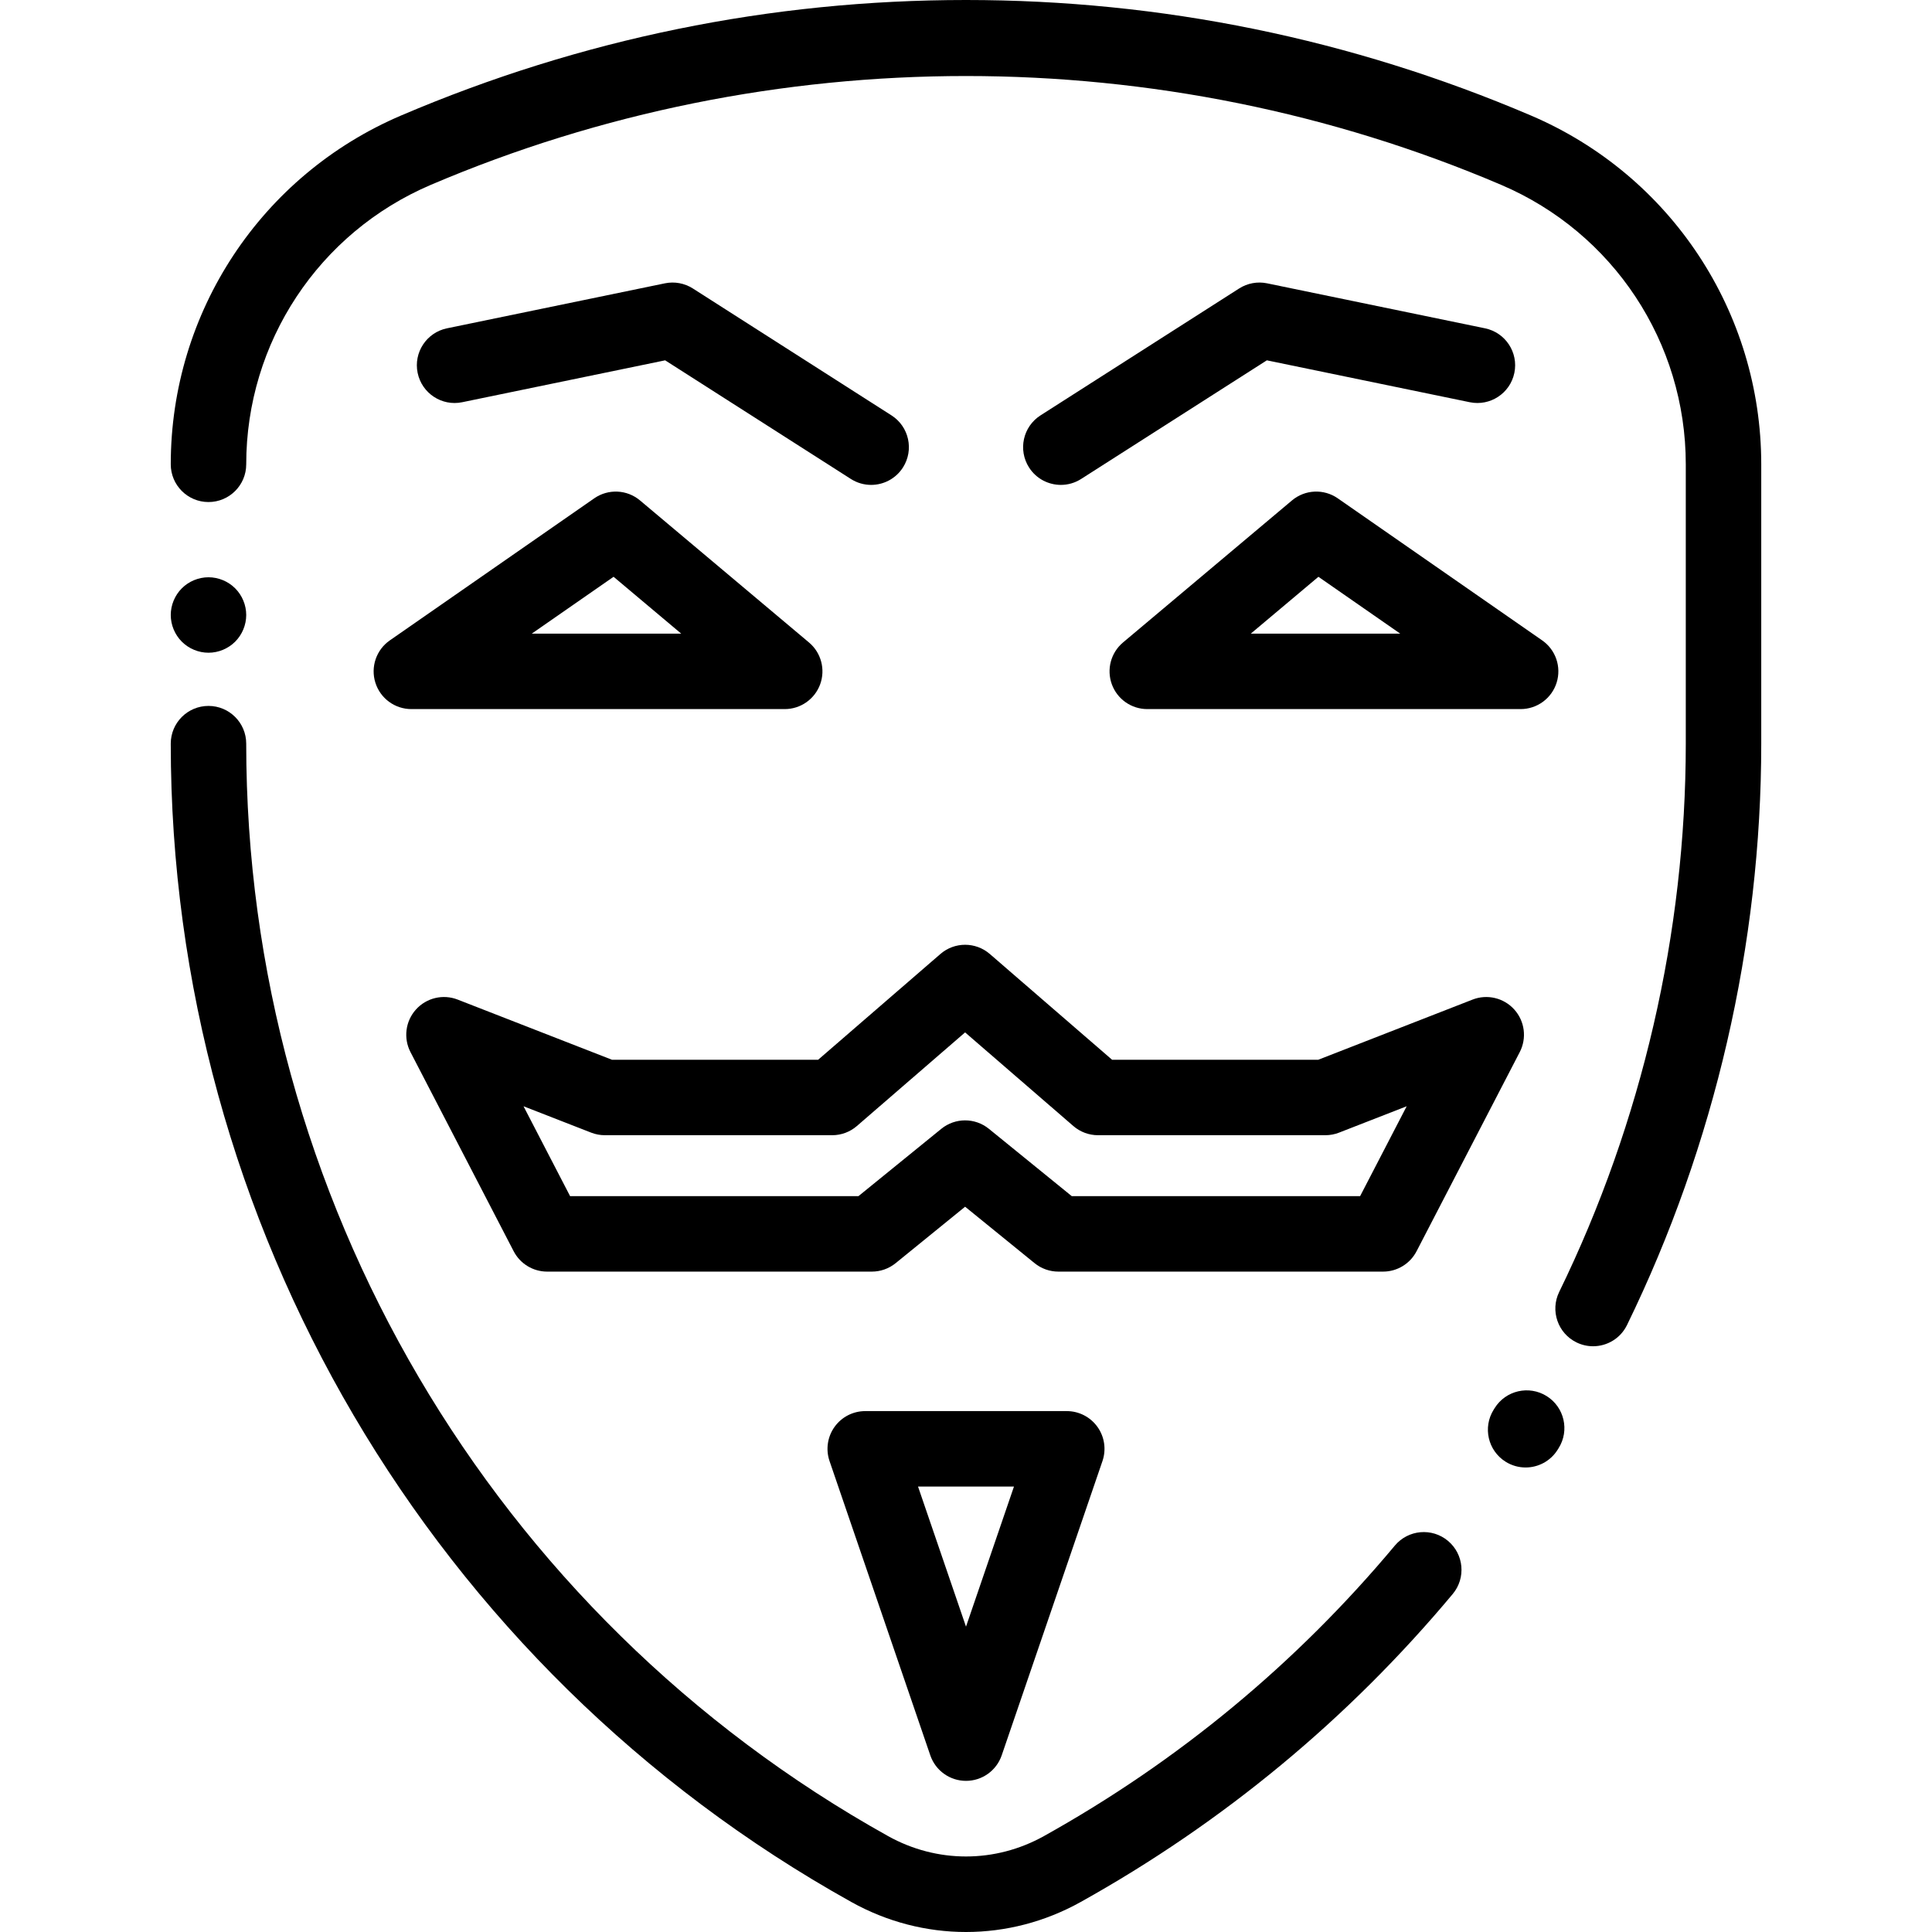
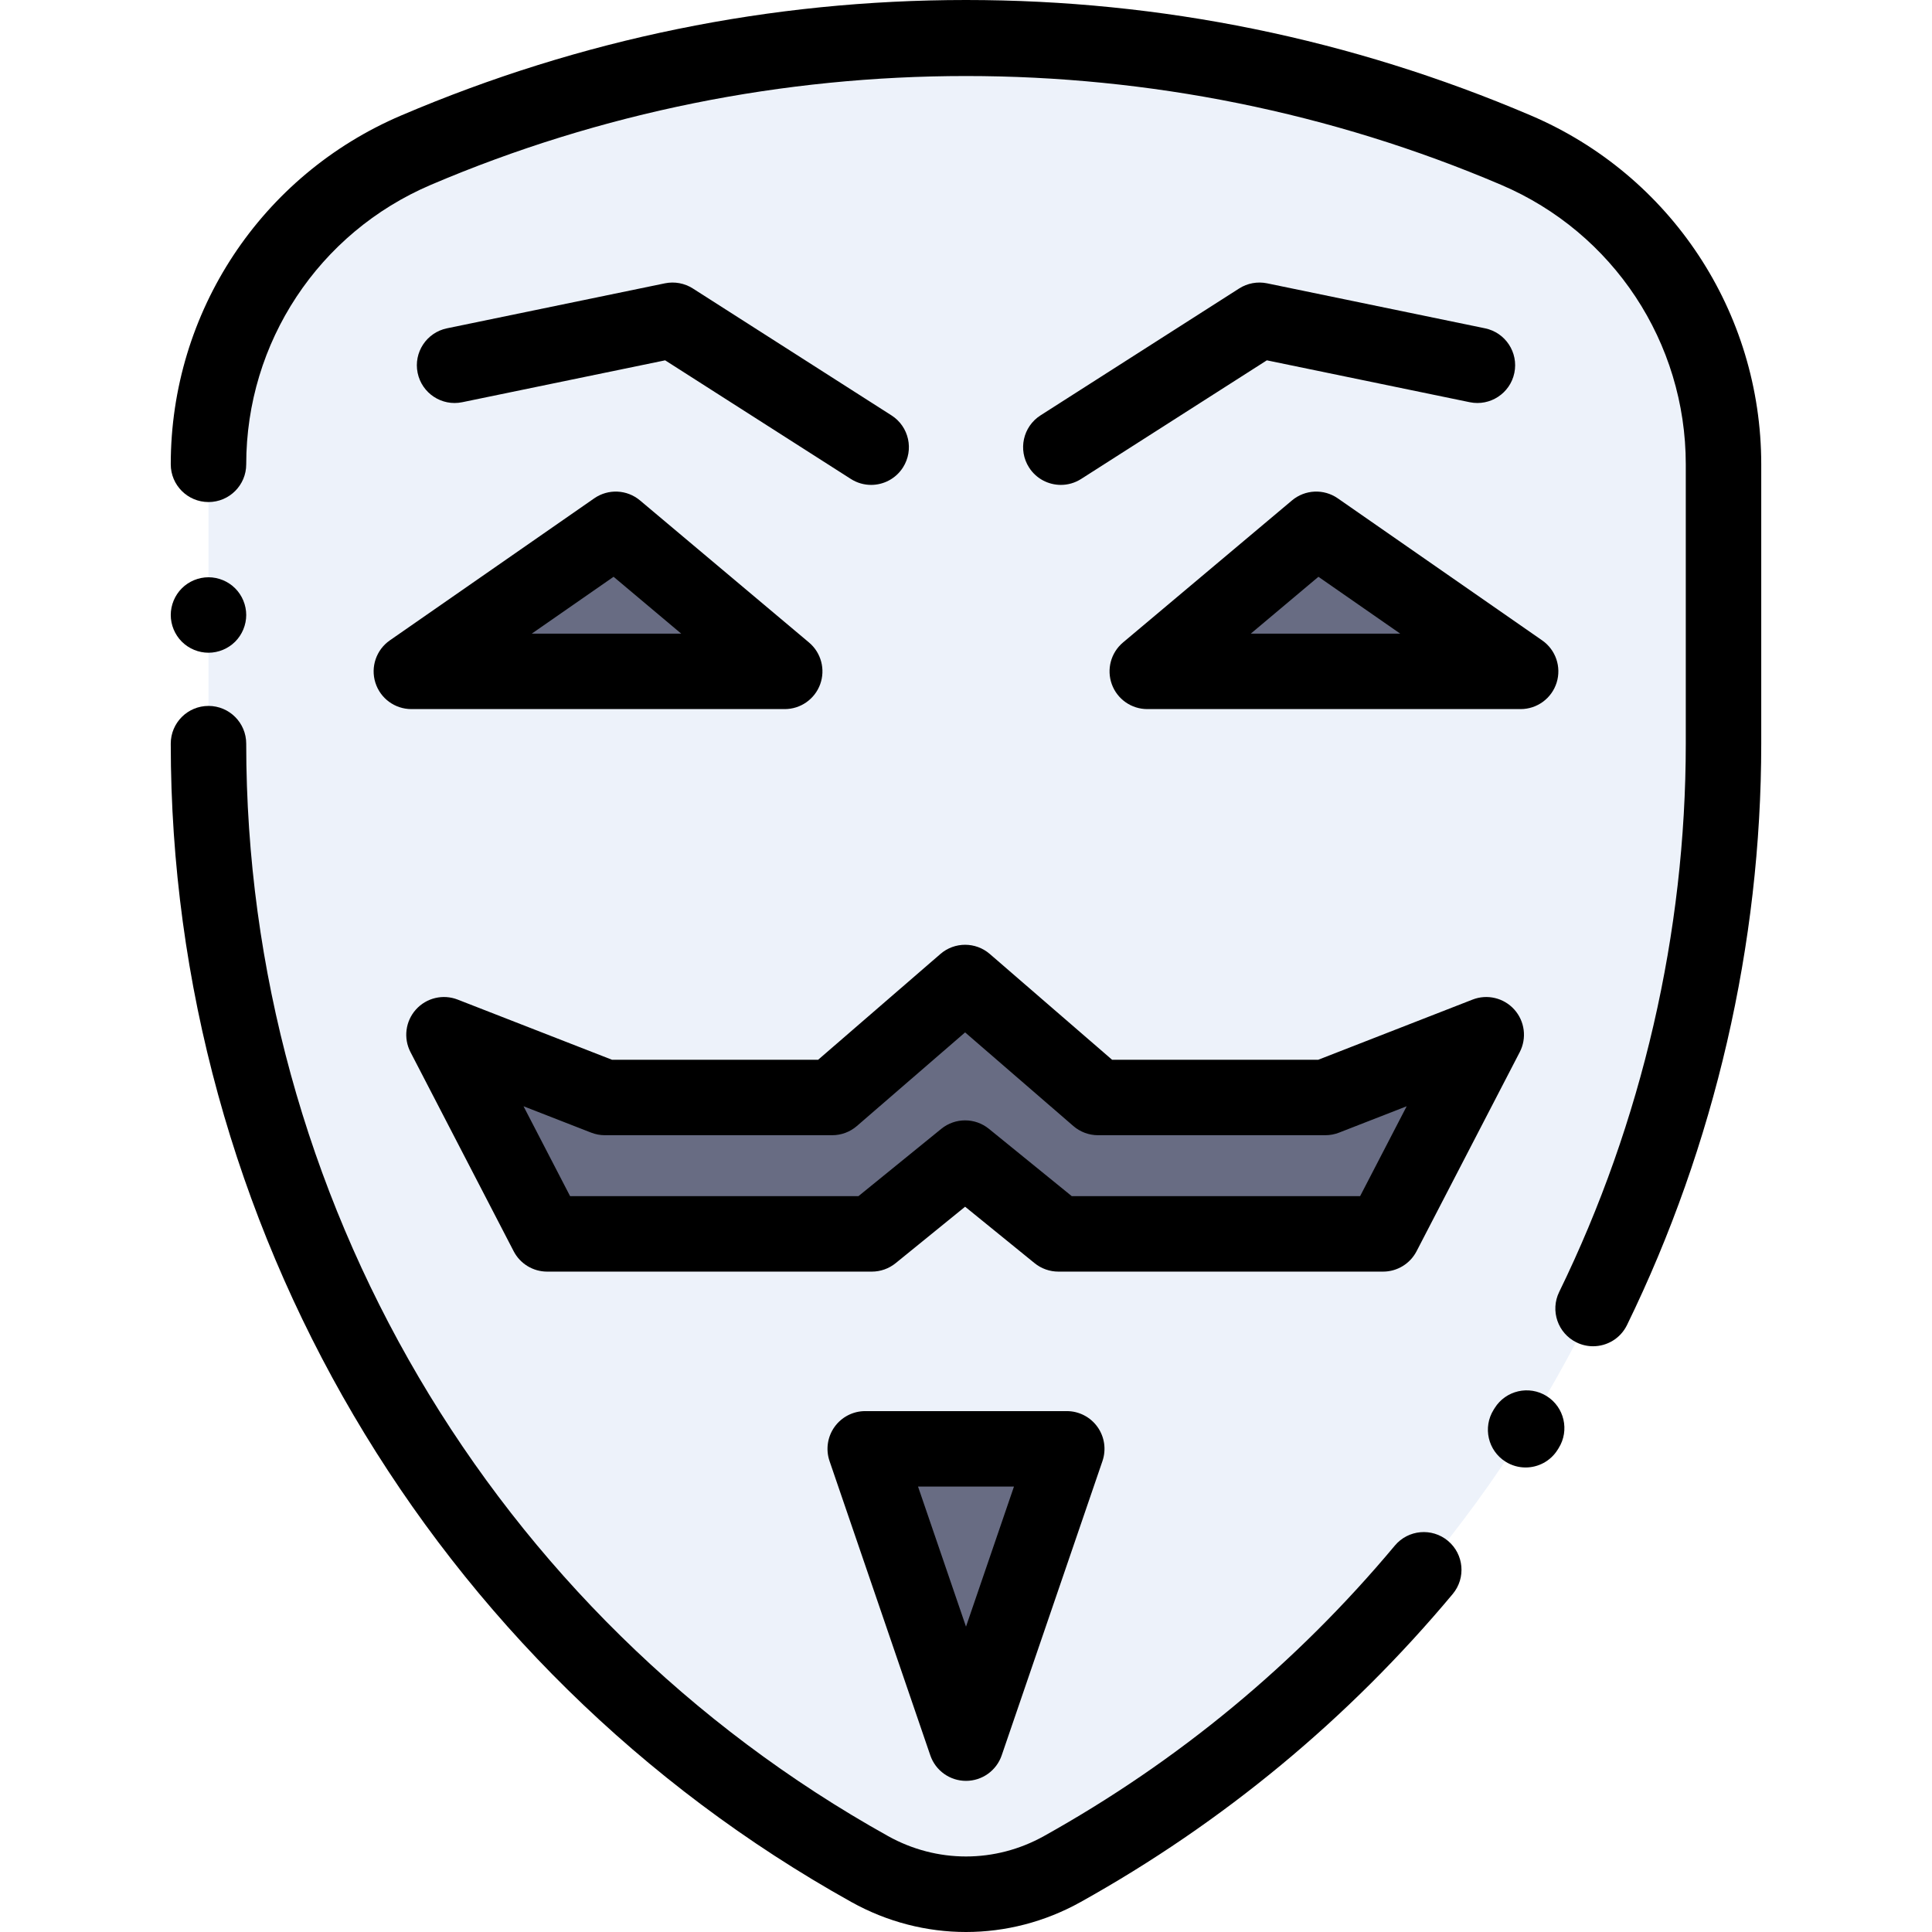
<svg xmlns="http://www.w3.org/2000/svg" version="1.1" id="Capa_1" x="0px" y="0px" viewBox="0 0 512 512" style="enable-background:new 0 0 512 512;" xml:space="preserve">
+   <path style="fill:#EDF2FA;" d="M281.532,495.309L281.532,495.309C389.7,435.028,456.748,320.905,456.748,197.075v-74.028  c0-36.262-21.642-69.023-54.994-83.254l0,0c-93.109-39.725-198.4-39.725-291.509,0l0,0c-33.353,14.23-54.994,46.992-54.994,83.254  v74.028c0,123.83,67.048,237.954,175.216,298.234l0,0C246.34,504.155,265.66,504.155,281.532,495.309z" />
  <g>
-     <g>
-       <path d="M383.724,408.342c-4.237-3.541-10.544-2.977-14.083,1.263c-26.097,31.235-57.378,57.134-92.975,76.97    c-12.94,7.212-28.391,7.212-41.33,0C130.422,428.108,65.25,317.178,65.25,197.075c0-5.521-4.478-9.999-9.999-9.999    s-9.999,4.477-9.999,9.999c0,127.351,69.105,244.974,180.348,306.969c9.519,5.304,19.958,7.957,30.4,7.956    c10.44-0.001,20.884-2.653,30.401-7.956c37.744-21.036,70.913-48.495,98.586-81.619    C388.527,418.187,387.961,411.882,383.724,408.342z" />
-     </g>
+     <polygon style="fill:#686C83;" points="255.763,306.909 231.047,326.992 145.002,326.992 117.66,274.218 160.296,290.844    220.542,290.844 255.763,260.375 290.984,290.844 351.23,290.844 393.866,274.218 366.523,326.992 280.479,326.992  " />
+     <polygon style="fill:#686C83;" points="229.295,383.957 282.704,383.957 256,461.948  " />
+     <polygon style="fill:#686C83;" points="304.042,177.918 402.983,177.918 348.819,140.275  " />
+     <polygon style="fill:#686C83;" points="207.957,177.918 109.017,177.918 163.182,140.275  " />
  </g>
-   <g>
-     <g>
-       <path d="M62.321,155.912c-1.861-1.86-4.439-2.93-7.069-2.93c-2.63,0-5.209,1.069-7.068,2.93c-1.86,1.86-2.931,4.439-2.931,7.069    c0,2.63,1.07,5.209,2.931,7.068c1.859,1.861,4.438,2.931,7.068,2.931c2.63,0,5.209-1.07,7.069-2.931    c1.86-1.859,2.93-4.438,2.93-7.068C65.251,160.352,64.182,157.772,62.321,155.912z" />
-     </g>
-   </g>
-   <g>
-     <g>
-       <path d="M405.678,30.596C358.093,10.294,307.734,0,256,0c-51.735,0-102.093,10.295-149.678,30.597    c-37.099,15.828-61.069,52.117-61.069,92.451c0,5.521,4.477,9.999,9.999,9.999s9.999-4.478,9.999-9.999    c0-32.309,19.202-61.378,48.918-74.057c90.136-38.457,193.527-38.458,283.663,0.001c29.717,12.679,48.918,41.747,48.918,74.056    v74.028c0,50.079-11.603,100.327-33.552,145.309c-2.422,4.963-0.361,10.95,4.602,13.371c1.412,0.688,2.906,1.015,4.378,1.015    c3.703,0,7.261-2.064,8.994-5.615c23.274-47.699,35.577-100.979,35.577-154.08v-74.028    C466.747,82.714,442.777,46.425,405.678,30.596z" />
-     </g>
-   </g>
-   <g>
-     <g>
-       <path d="M409.892,369.986c-4.683-2.933-10.851-1.516-13.782,3.163l-0.275,0.439c-2.933,4.68-1.517,10.851,3.163,13.782    c1.651,1.034,3.487,1.527,5.3,1.527c3.329,0,6.584-1.662,8.482-4.689l0.275-0.439    C415.987,379.089,414.571,372.919,409.892,369.986z" />
-     </g>
-   </g>
-   <g>
-     <g>
-       <path d="M401.306,267.534c-2.784-3.096-7.194-4.144-11.068-2.631l-40.884,15.942h-54.64l-32.405-28.032    c-3.76-3.25-9.331-3.25-13.088,0l-32.403,28.032h-54.64l-40.885-15.942c-3.878-1.514-8.286-0.466-11.068,2.631    c-2.782,3.095-3.357,7.589-1.442,11.285l27.343,52.773c1.719,3.316,5.142,5.398,8.878,5.398h86.045    c2.297,0,4.522-0.791,6.305-2.239l18.411-14.958l18.412,14.959c1.782,1.448,4.009,2.238,6.305,2.238h86.044    c3.736,0,7.159-2.083,8.878-5.398l27.343-52.773C404.662,275.123,404.087,270.628,401.306,267.534z M360.443,316.992H284.03    l-21.962-17.844c-3.674-2.984-8.937-2.985-12.61,0.001l-21.962,17.843h-76.414l-12.343-23.821l17.924,6.988    c1.158,0.452,2.39,0.684,3.633,0.684h60.246c2.403,0,4.725-0.865,6.542-2.438l28.679-24.81l28.681,24.81    c1.816,1.573,4.138,2.438,6.54,2.438h60.246c1.243,0,2.475-0.231,3.633-0.684l17.923-6.988L360.443,316.992z" />
-     </g>
-   </g>
-   <g>
-     <g>
-       <path d="M290.839,378.143c-1.877-2.627-4.907-4.186-8.135-4.186h-53.408c-3.229,0-6.258,1.559-8.135,4.186    c-1.878,2.627-2.371,5.998-1.325,9.053l26.704,77.991c1.385,4.044,5.186,6.76,9.46,6.76s8.075-2.717,9.46-6.76l26.704-77.991    C293.21,384.141,292.717,380.77,290.839,378.143z M256,431.081l-12.712-37.126h25.423L256,431.081z" />
-     </g>
-   </g>
-   <g>
-     <g>
-       <path d="M236.249,110.078L183.614,76.45c-2.196-1.404-4.853-1.891-7.404-1.367l-57.761,11.925    c-5.408,1.117-8.888,6.406-7.771,11.814c1.117,5.408,6.407,8.888,11.814,7.771l53.781-11.103l49.21,31.438    c1.668,1.065,3.531,1.574,5.373,1.574c3.299,0,6.528-1.631,8.436-4.616C242.265,119.232,240.903,113.05,236.249,110.078z" />
-     </g>
-   </g>
-   <g>
-     <g>
-       <path d="M393.55,87.008l-57.761-11.925c-2.55-0.523-5.209-0.037-7.404,1.367l-52.635,33.627    c-4.653,2.973-6.016,9.155-3.043,13.809c1.907,2.986,5.136,4.616,8.436,4.616c1.842,0,3.706-0.509,5.373-1.574l49.21-31.438    l53.781,11.103c5.397,1.113,10.696-2.361,11.814-7.771C402.438,93.414,398.959,88.125,393.55,87.008z" />
-     </g>
-   </g>
-   <g>
-     <g>
-       <path d="M408.69,169.706l-54.165-37.642c-3.709-2.577-8.685-2.35-12.141,0.558l-44.776,37.642    c-3.217,2.704-4.398,7.13-2.961,11.078c1.439,3.948,5.192,6.574,9.395,6.574h98.941c4.371,0,8.234-2.839,9.541-7.009    C413.832,176.736,412.278,172.199,408.69,169.706z M331.474,167.919l17.921-15.065l21.68,15.065H331.474z" />
-     </g>
-   </g>
-   <g>
-     <g>
-       <path d="M214.392,170.265l-44.776-37.642c-3.456-2.908-8.433-3.135-12.141-0.558l-54.165,37.642    c-3.589,2.494-5.142,7.03-3.835,11.201c1.307,4.171,5.17,7.009,9.541,7.009h98.941c4.202,0,7.955-2.627,9.395-6.574    C218.79,177.395,217.608,172.968,214.392,170.265z M140.926,167.918l21.679-15.065l17.921,15.065H140.926z" />
-     </g>
-   </g>
+   <path d="M383.724,408.342c-4.237-3.541-10.544-2.977-14.083,1.263c-26.097,31.235-57.379,57.134-92.975,76.97  c-12.94,7.212-28.391,7.212-41.33,0C130.422,428.108,65.25,317.178,65.25,197.075c0-5.521-4.477-9.999-9.999-9.999  s-9.999,4.477-9.999,9.999c0,127.351,69.105,244.974,180.348,306.969c9.519,5.304,19.958,7.957,30.4,7.956  c10.44-0.001,20.884-2.653,30.401-7.956c37.744-21.036,70.913-48.496,98.586-81.619  C388.527,418.187,387.961,411.882,383.724,408.342z" />
+   <path d="M55.252,172.98c2.63,0,5.209-1.07,7.069-2.931c1.86-1.859,2.93-4.438,2.93-7.068c0-2.63-1.069-5.209-2.93-7.069  c-1.861-1.86-4.439-2.93-7.069-2.93c-2.63,0-5.209,1.069-7.068,2.93c-1.86,1.86-2.931,4.439-2.931,7.069  c0,2.63,1.07,5.209,2.931,7.068C50.042,171.911,52.622,172.98,55.252,172.98z" />
+   <path d="M405.678,30.596C358.093,10.294,307.734,0,256,0c-51.735,0-102.093,10.295-149.678,30.597  c-37.099,15.828-61.069,52.117-61.069,92.451c0,5.521,4.477,9.999,9.999,9.999s9.999-4.477,9.999-9.999  c0-32.309,19.202-61.378,48.918-74.057c90.136-38.457,193.527-38.458,283.663,0.001c29.717,12.679,48.918,41.747,48.918,74.056  v74.028c0,50.079-11.603,100.327-33.552,145.309c-2.422,4.963-0.361,10.95,4.601,13.371c1.412,0.688,2.906,1.015,4.377,1.015  c3.703,0,7.261-2.064,8.994-5.615c23.274-47.699,35.577-100.979,35.577-154.08v-74.028  C466.747,82.714,442.777,46.425,405.678,30.596z" />
+   <path d="M409.892,369.986c-4.683-2.933-10.851-1.516-13.782,3.163l-0.275,0.439c-2.933,4.68-1.517,10.851,3.163,13.782  c1.651,1.034,3.487,1.527,5.3,1.527c3.329,0,6.584-1.662,8.482-4.689l0.275-0.439C415.987,379.089,414.571,372.919,409.892,369.986z  " />
+   <path d="M249.221,252.813l-32.403,28.032h-54.64l-40.885-15.942c-3.878-1.514-8.286-0.466-11.068,2.631  c-2.782,3.095-3.357,7.589-1.442,11.285l27.343,52.773c1.719,3.316,5.142,5.398,8.878,5.398h86.045c2.297,0,4.522-0.791,6.305-2.239  l18.411-14.958l18.412,14.959c1.782,1.448,4.009,2.238,6.305,2.238h86.044c3.736,0,7.159-2.083,8.878-5.398l27.343-52.773  c1.915-3.696,1.34-8.19-1.442-11.285c-2.784-3.096-7.194-4.144-11.068-2.631l-40.884,15.942h-54.64l-32.405-28.032  C258.549,249.564,252.977,249.564,249.221,252.813z M290.984,300.843h60.246c1.243,0,2.475-0.231,3.633-0.684l17.923-6.988  l-12.343,23.821H284.03l-21.962-17.844c-3.674-2.984-8.937-2.985-12.61,0.001l-21.962,17.843h-76.414l-12.343-23.821l17.924,6.988  c1.158,0.452,2.39,0.684,3.633,0.684h60.246c2.403,0,4.725-0.865,6.542-2.438l28.679-24.81l28.681,24.81  C286.26,299.978,288.582,300.843,290.984,300.843z" />
+   <path d="M282.704,373.958h-53.408c-3.229,0-6.258,1.559-8.135,4.186c-1.878,2.627-2.371,5.998-1.325,9.053l26.704,77.991  c1.385,4.044,5.186,6.76,9.46,6.76c4.273,0,8.075-2.717,9.46-6.76l26.704-77.991c1.046-3.055,0.553-6.426-1.325-9.053  C288.962,375.516,285.932,373.958,282.704,373.958z M256,431.081l-12.712-37.126h25.423L256,431.081z" />
+   <path d="M236.249,110.078L183.614,76.45c-2.196-1.404-4.853-1.891-7.404-1.367l-57.761,11.925  c-5.408,1.117-8.888,6.406-7.771,11.814c1.117,5.408,6.407,8.888,11.814,7.771l53.781-11.103l49.21,31.438  c1.668,1.065,3.531,1.574,5.373,1.574c3.299,0,6.528-1.631,8.436-4.616C242.265,119.232,240.903,113.05,236.249,110.078z" />
+   <path d="M393.55,87.008l-57.761-11.925c-2.55-0.523-5.209-0.037-7.404,1.367l-52.635,33.627c-4.653,2.973-6.016,9.155-3.043,13.809  c1.907,2.986,5.136,4.616,8.436,4.616c1.842,0,3.706-0.509,5.373-1.574l49.21-31.438l53.781,11.103  c5.397,1.113,10.696-2.361,11.814-7.771C402.438,93.414,398.959,88.125,393.55,87.008z" />
+   <path d="M342.384,132.622l-44.776,37.642c-3.217,2.704-4.398,7.13-2.961,11.078c1.439,3.948,5.192,6.574,9.395,6.574h98.941  c4.37,0,8.234-2.839,9.541-7.009c1.308-4.171-0.246-8.707-3.835-11.201l-54.165-37.642  C350.816,129.487,345.84,129.714,342.384,132.622z M331.474,167.919l17.921-15.065l21.68,15.065H331.474z" />
+   <path d="M99.476,180.908c1.307,4.171,5.17,7.009,9.541,7.009h98.941c4.202,0,7.955-2.627,9.395-6.574  c1.438-3.948,0.256-8.374-2.961-11.078l-44.776-37.642c-3.456-2.908-8.433-3.135-12.141-0.558l-54.165,37.642  C99.722,172.201,98.168,176.737,99.476,180.908z M162.605,152.853l17.921,15.065h-39.6L162.605,152.853z" />
  <g>
</g>
  <g>
</g>
  <g>
</g>
  <g>
</g>
  <g>
</g>
  <g>
</g>
  <g>
</g>
  <g>
</g>
  <g>
</g>
  <g>
</g>
  <g>
</g>
  <g>
</g>
  <g>
</g>
  <g>
</g>
  <g>
</g>
</svg>
